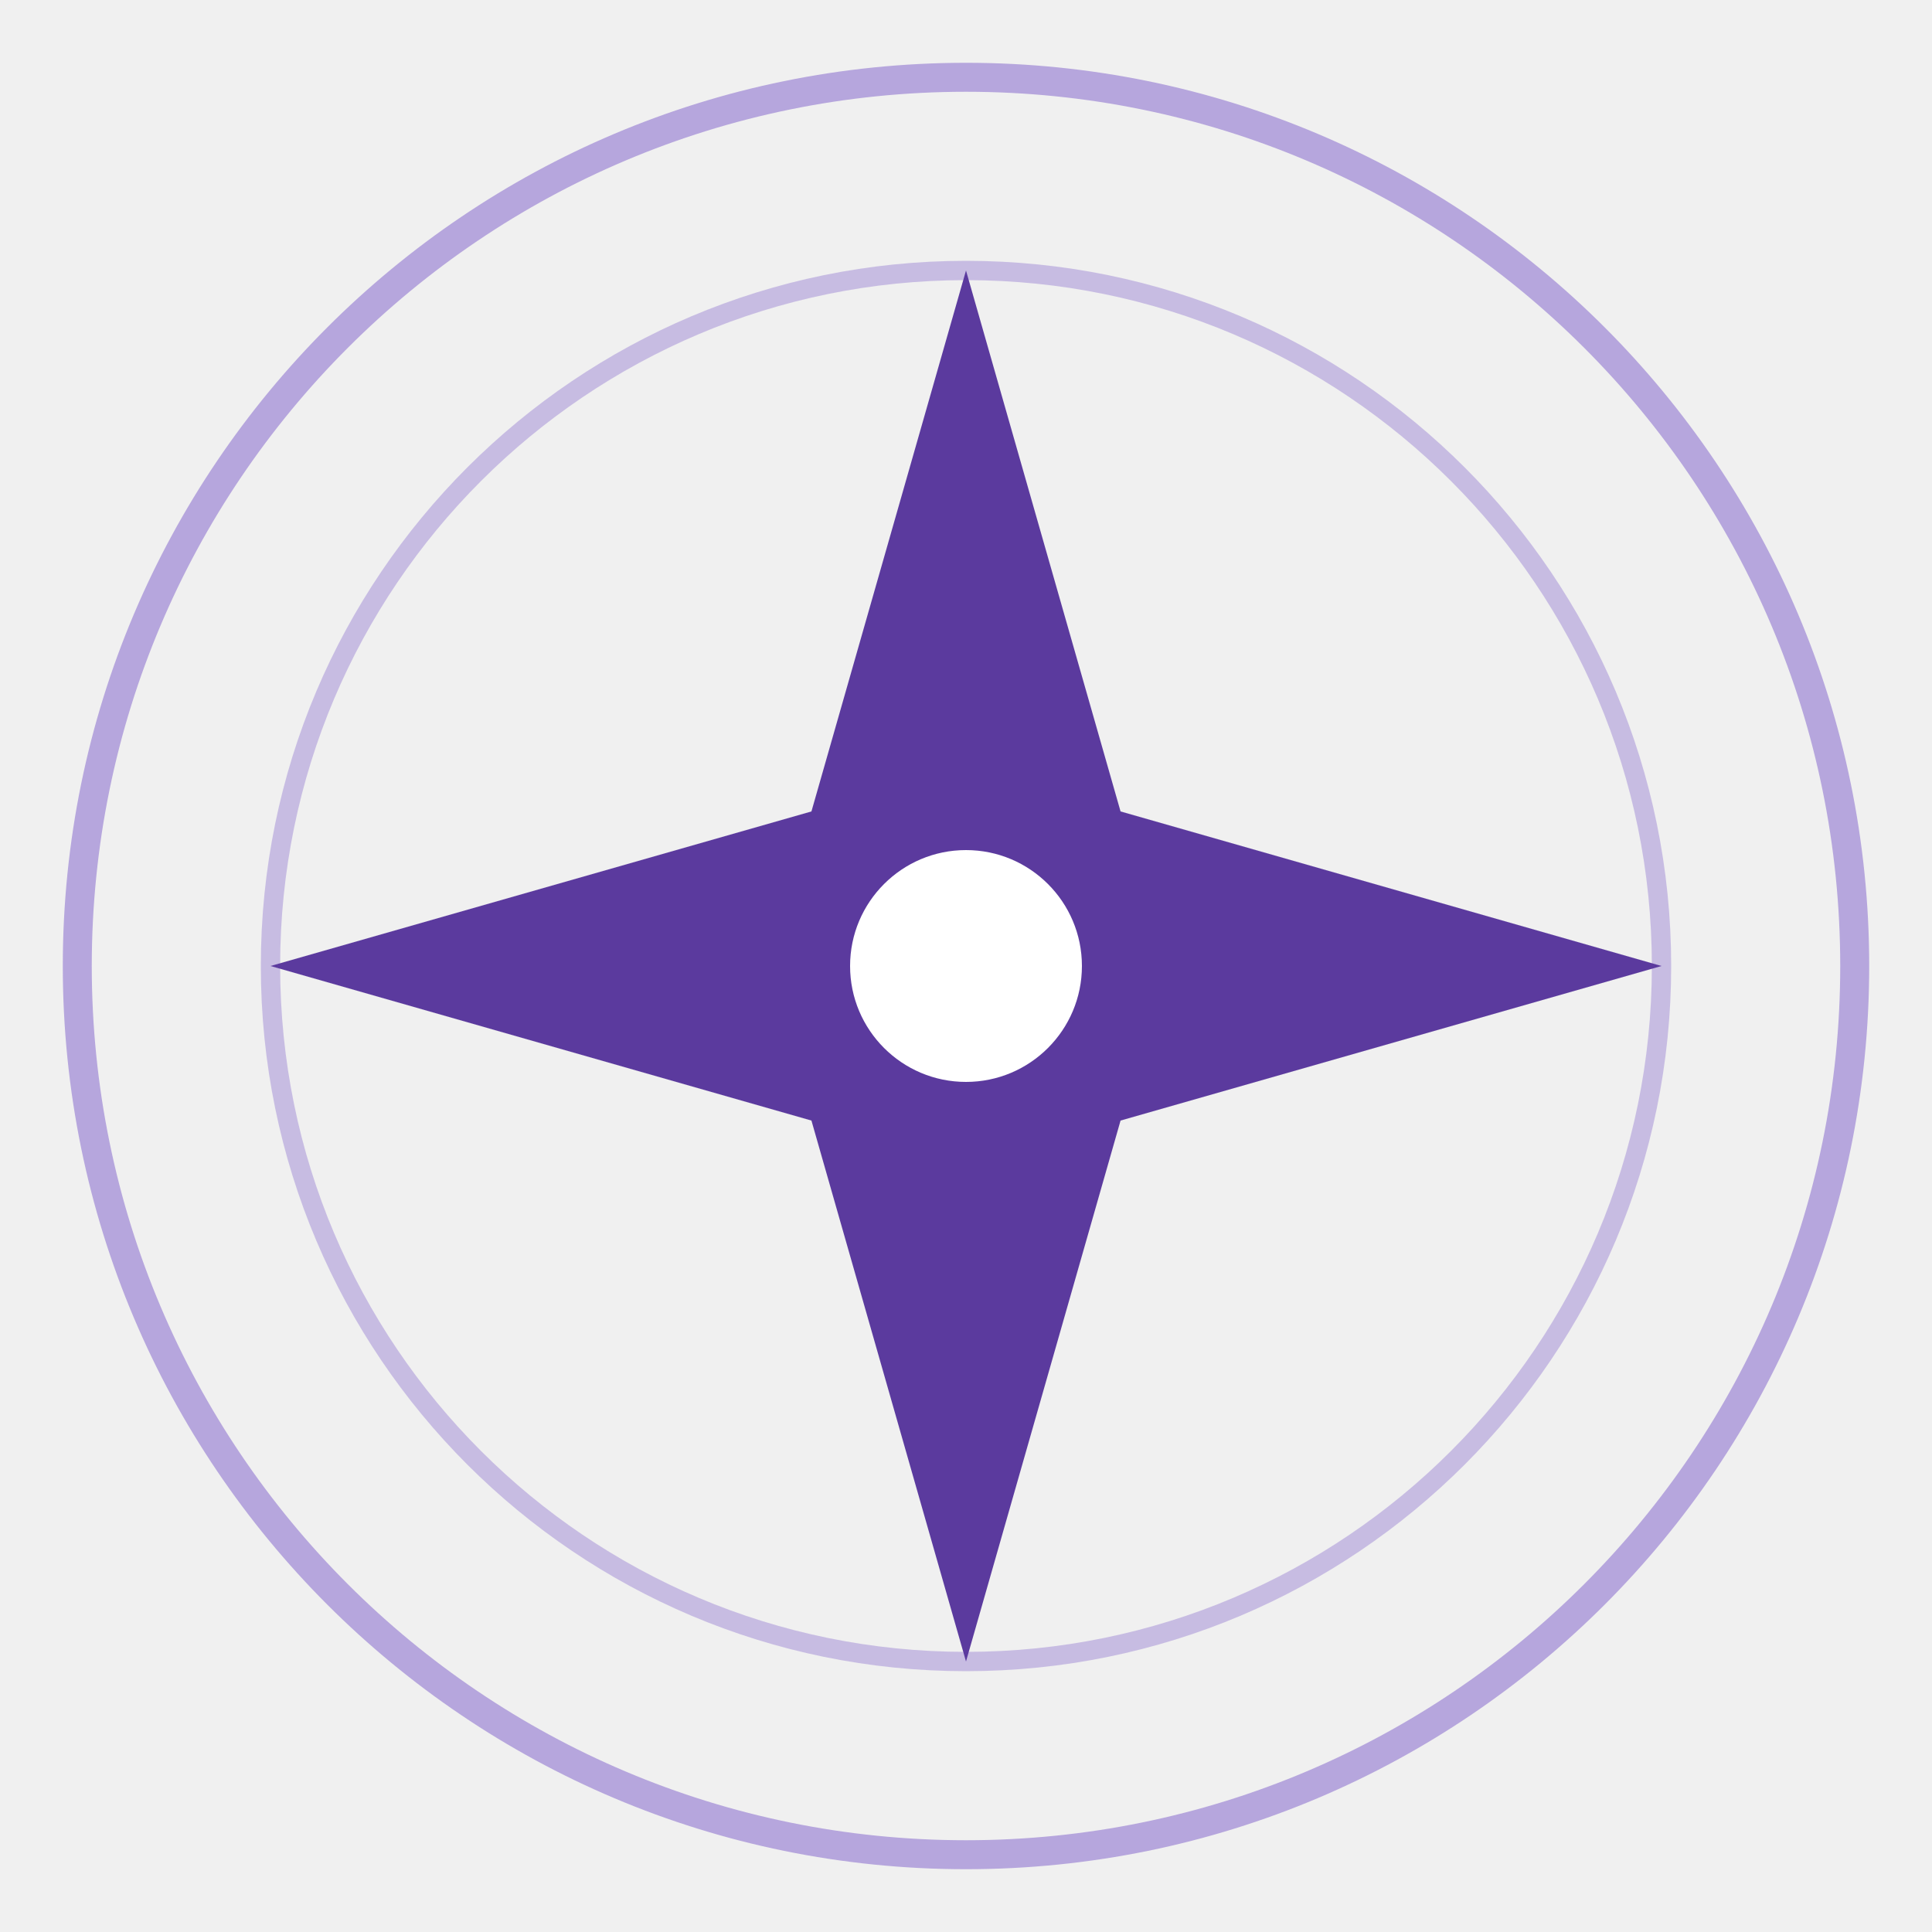
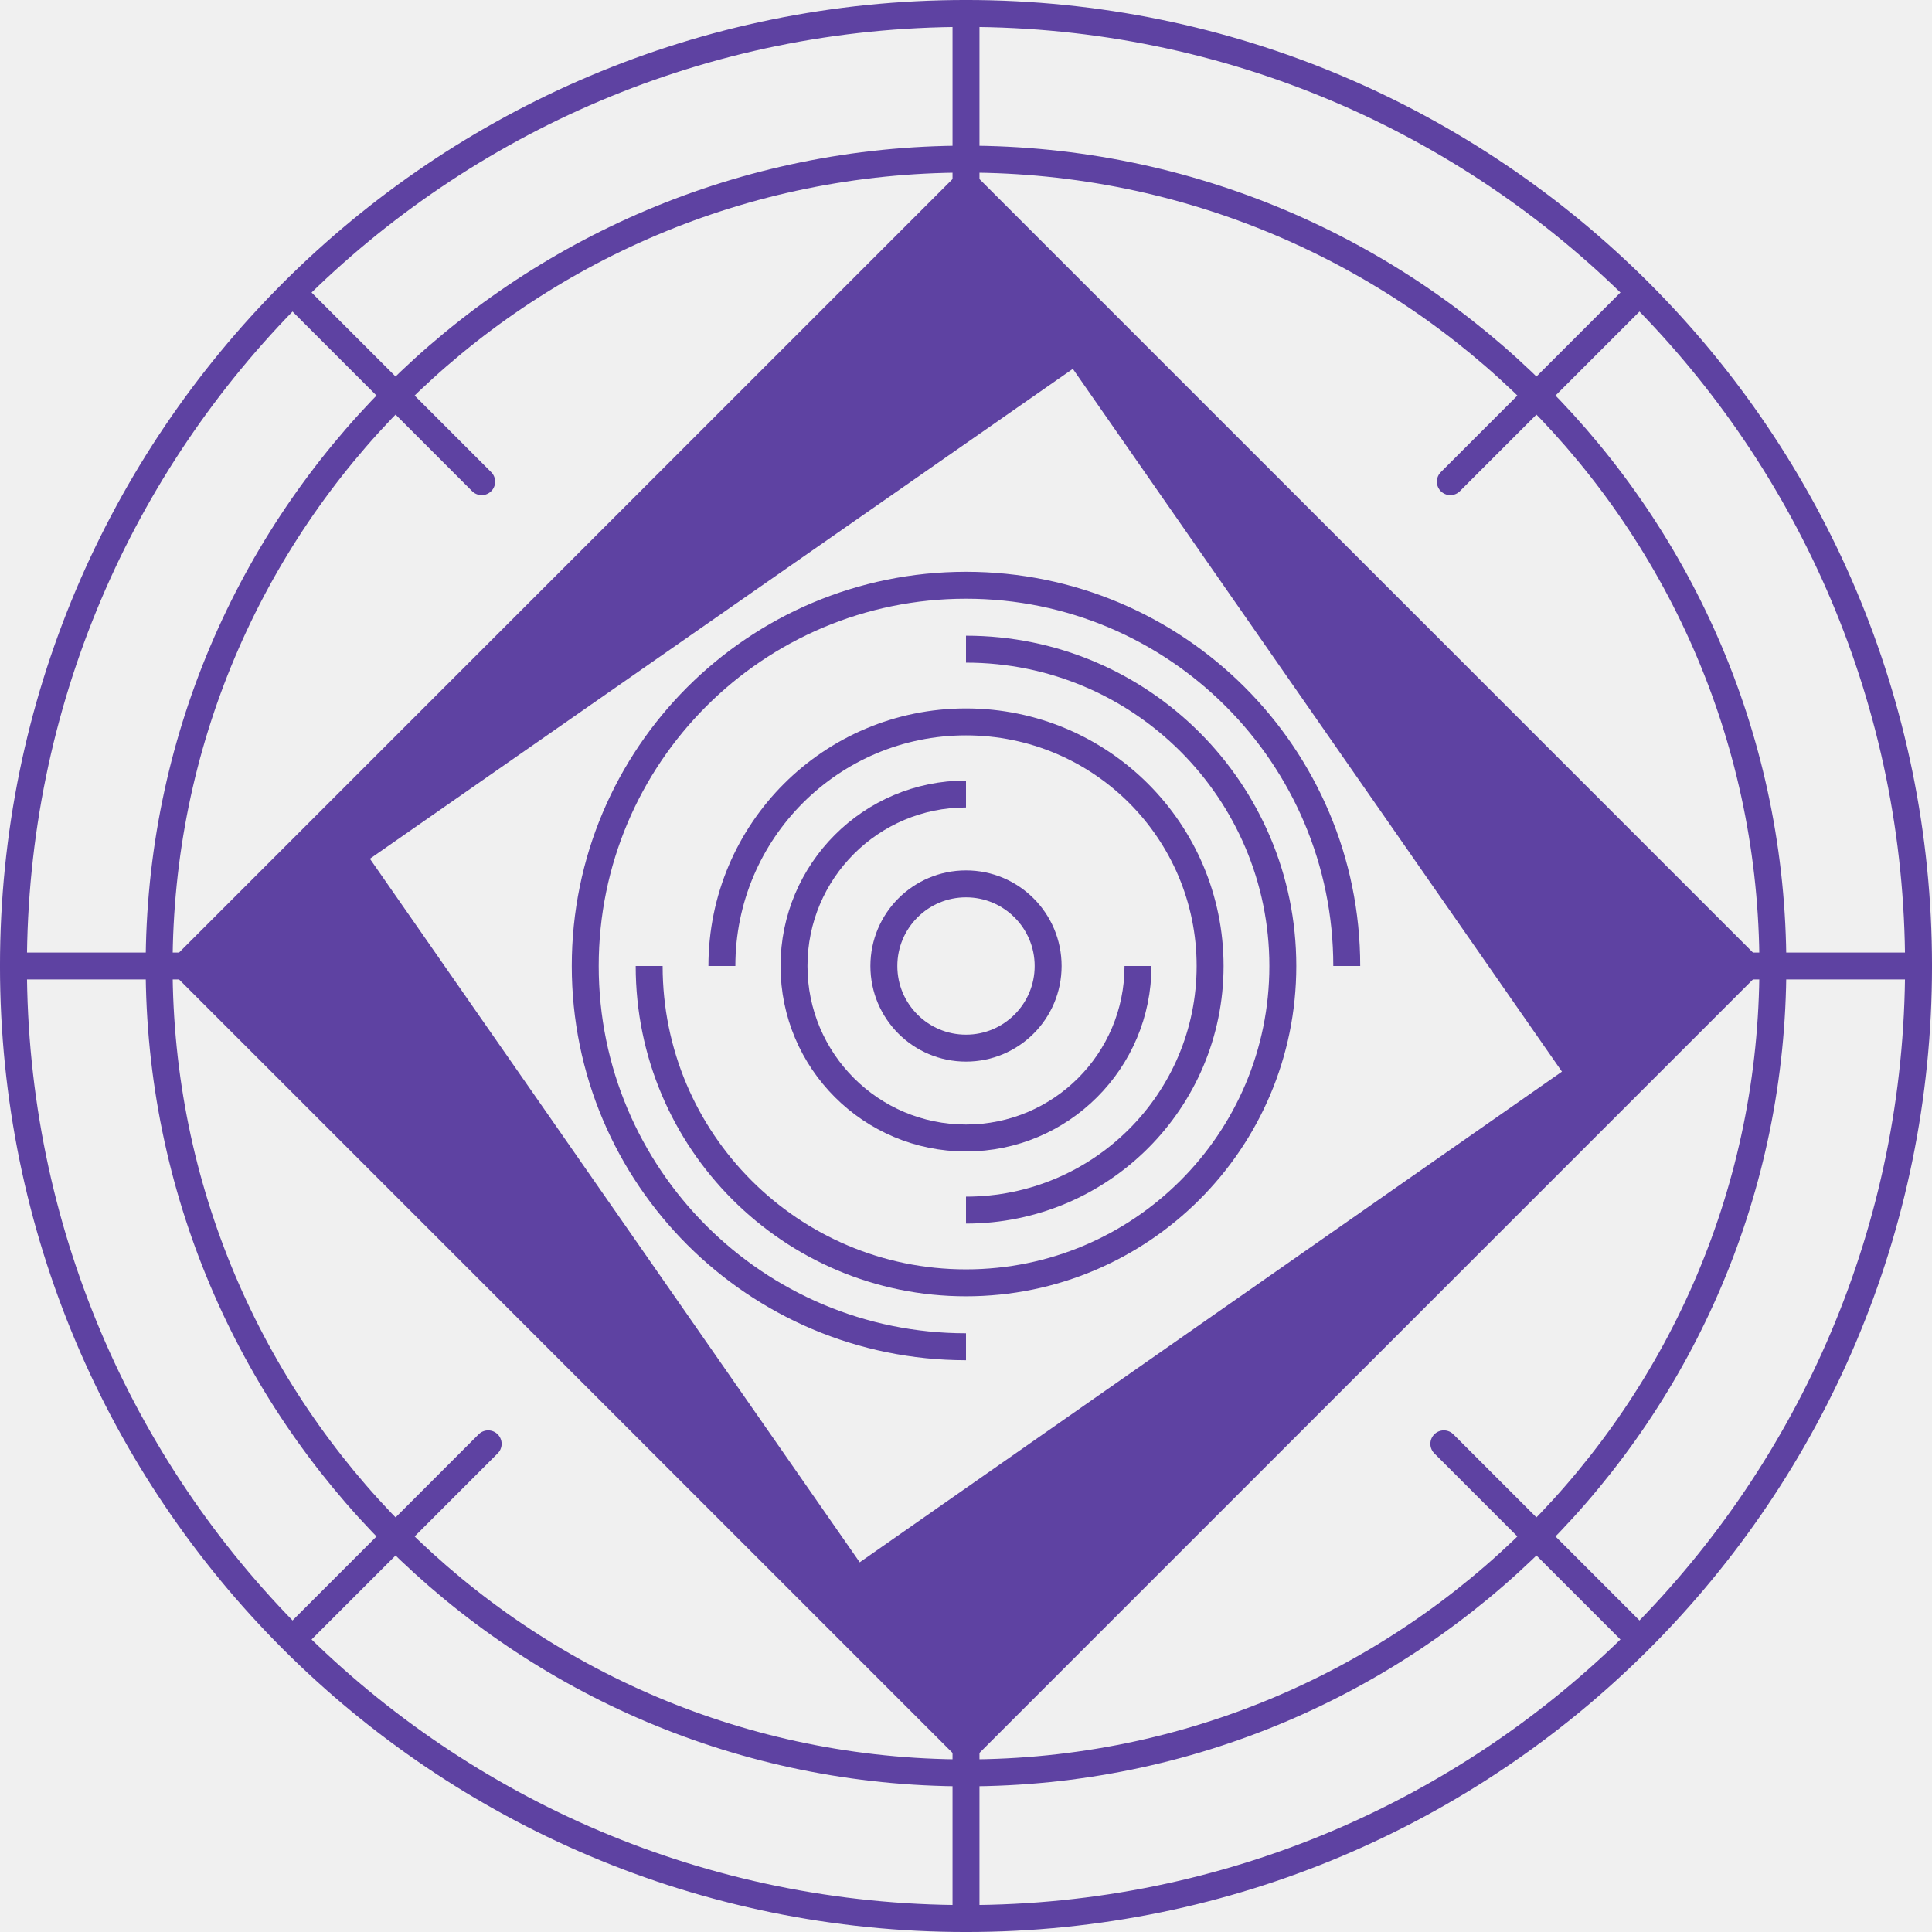
- <svg xmlns="http://www.w3.org/2000/svg" viewBox="0 0 100 100">
-   <circle cx="50" cy="50" r="46" fill="none" stroke="#7C5CC9" stroke-width="1.5" opacity="0.5" />
-   <circle cx="50" cy="50" r="36" fill="none" stroke="#7C5CC9" stroke-width="1" opacity="0.35" />
-   <path d="M50 14 L58 42 L86 50 L58 58 L50 86 L42 58 L14 50 L42 42 Z" fill="#5B3A9E" />
-   <circle cx="50" cy="50" r="6" fill="#FFFFFF" />
+ <svg xmlns="http://www.w3.org/2000/svg" version="1.1" width="71.723" height="71.723" viewBox="0,0,71.723,71.723">
+   <g transform="translate(-204.1385,-144.1385)">
+     <g data-paper-data="{&quot;isPaintingLayer&quot;:true}" fill-rule="nonzero" stroke="#5e42a2" stroke-width="1" stroke-linejoin="miter" stroke-miterlimit="10" stroke-dasharray="" stroke-dashoffset="0" style="mix-blend-mode: normal">
+       <g fill="none" stroke-linecap="round">
+         <g>
+           <path d="M204.82,180h10.094" />
+           <path d="M265.428,180h9.752" />
+         </g>
+         <g>
+           <path d="M240,215.18v-10.094" />
+           <path d="M240,154.572v-9.752" />
+         </g>
+       </g>
+       <path d="M210.046,180c0,-16.543 13.411,-29.954 29.954,-29.954c16.543,0 29.954,13.411 29.954,29.954c0,16.543 -13.411,29.954 -29.954,29.954c-16.543,0 -29.954,-13.411 -29.954,-29.954z" fill="none" stroke-linecap="butt" />
+       <path d="M204.638,180c0,-19.53 15.832,-35.362 35.362,-35.362c19.53,0 35.362,15.832 35.362,35.362c0,19.53 -15.832,35.362 -35.362,35.362c-19.53,0 -35.362,-15.832 -35.362,-35.362z" fill="none" stroke-linecap="butt" />
+       <g stroke-linecap="butt">
+         <path d="M210.994,180l29.006,-29.006l29.006,29.006l-29.006,29.006z" fill="none" />
+         <g fill="#5e42a2">
+           <path d="M245.045,156.47l-33.491,23.342l28.385,-28.619z" />
+           <path d="M239.976,208.807l-5.043,-5.277l33.685,-23.537z" data-paper-data="{&quot;index&quot;:null}" />
+         </g>
+         <path d="M268.807,180.024l-5.277,5.043l-23.231,-33.38z" data-paper-data="{&quot;index&quot;:null}" fill="#5e42a2" />
+         <path d="M216.525,174.961l23.26,33.409l-28.537,-28.303z" fill="#5e42a2" />
+       </g>
+       <g fill="none" stroke-linecap="butt">
+         <path d="M236.951,180c0,-1.684 1.365,-3.049 3.049,-3.049c1.684,0 3.049,1.365 3.049,3.049c0,1.684 -1.365,3.049 -3.049,3.049c-1.684,0 -3.049,-1.365 -3.049,-3.049z" />
+         <path d="M246.385,180c0,3.526 -2.859,6.385 -6.385,6.385c-3.526,0 -6.385,-2.859 -6.385,-6.385c0,-3.526 2.859,-6.385 6.385,-6.385" />
+         <path d="M230.938,180c0,-5.005 4.057,-9.062 9.062,-9.062c5.005,0 9.062,4.057 9.062,9.062c0,5.005 -4.057,9.062 -9.062,9.062" />
+         <path d="M240,168.238c6.496,0 11.762,5.266 11.762,11.762c0,6.496 -5.266,11.762 -11.762,11.762c-6.496,0 -11.762,-5.266 -11.762,-11.762" />
+         <path d="M240,194.135c-7.807,0 -14.135,-6.329 -14.135,-14.135c0,-7.807 6.329,-14.135 14.135,-14.135c7.807,0 14.135,6.329 14.135,14.135" />
+       </g>
+       <g fill="none" stroke-linecap="round">
+         <g>
+           <path d="M215.124,204.876l7.137,-7.137" />
+           <path d="M257.98,162.02l6.896,-6.896" />
+         </g>
+         <g>
+           <path d="M264.876,204.876l-7.137,-7.137" />
+           <path d="M222.02,162.02l-6.896,-6.896" />
+         </g>
+       </g>
+     </g>
+   </g>
</svg>
